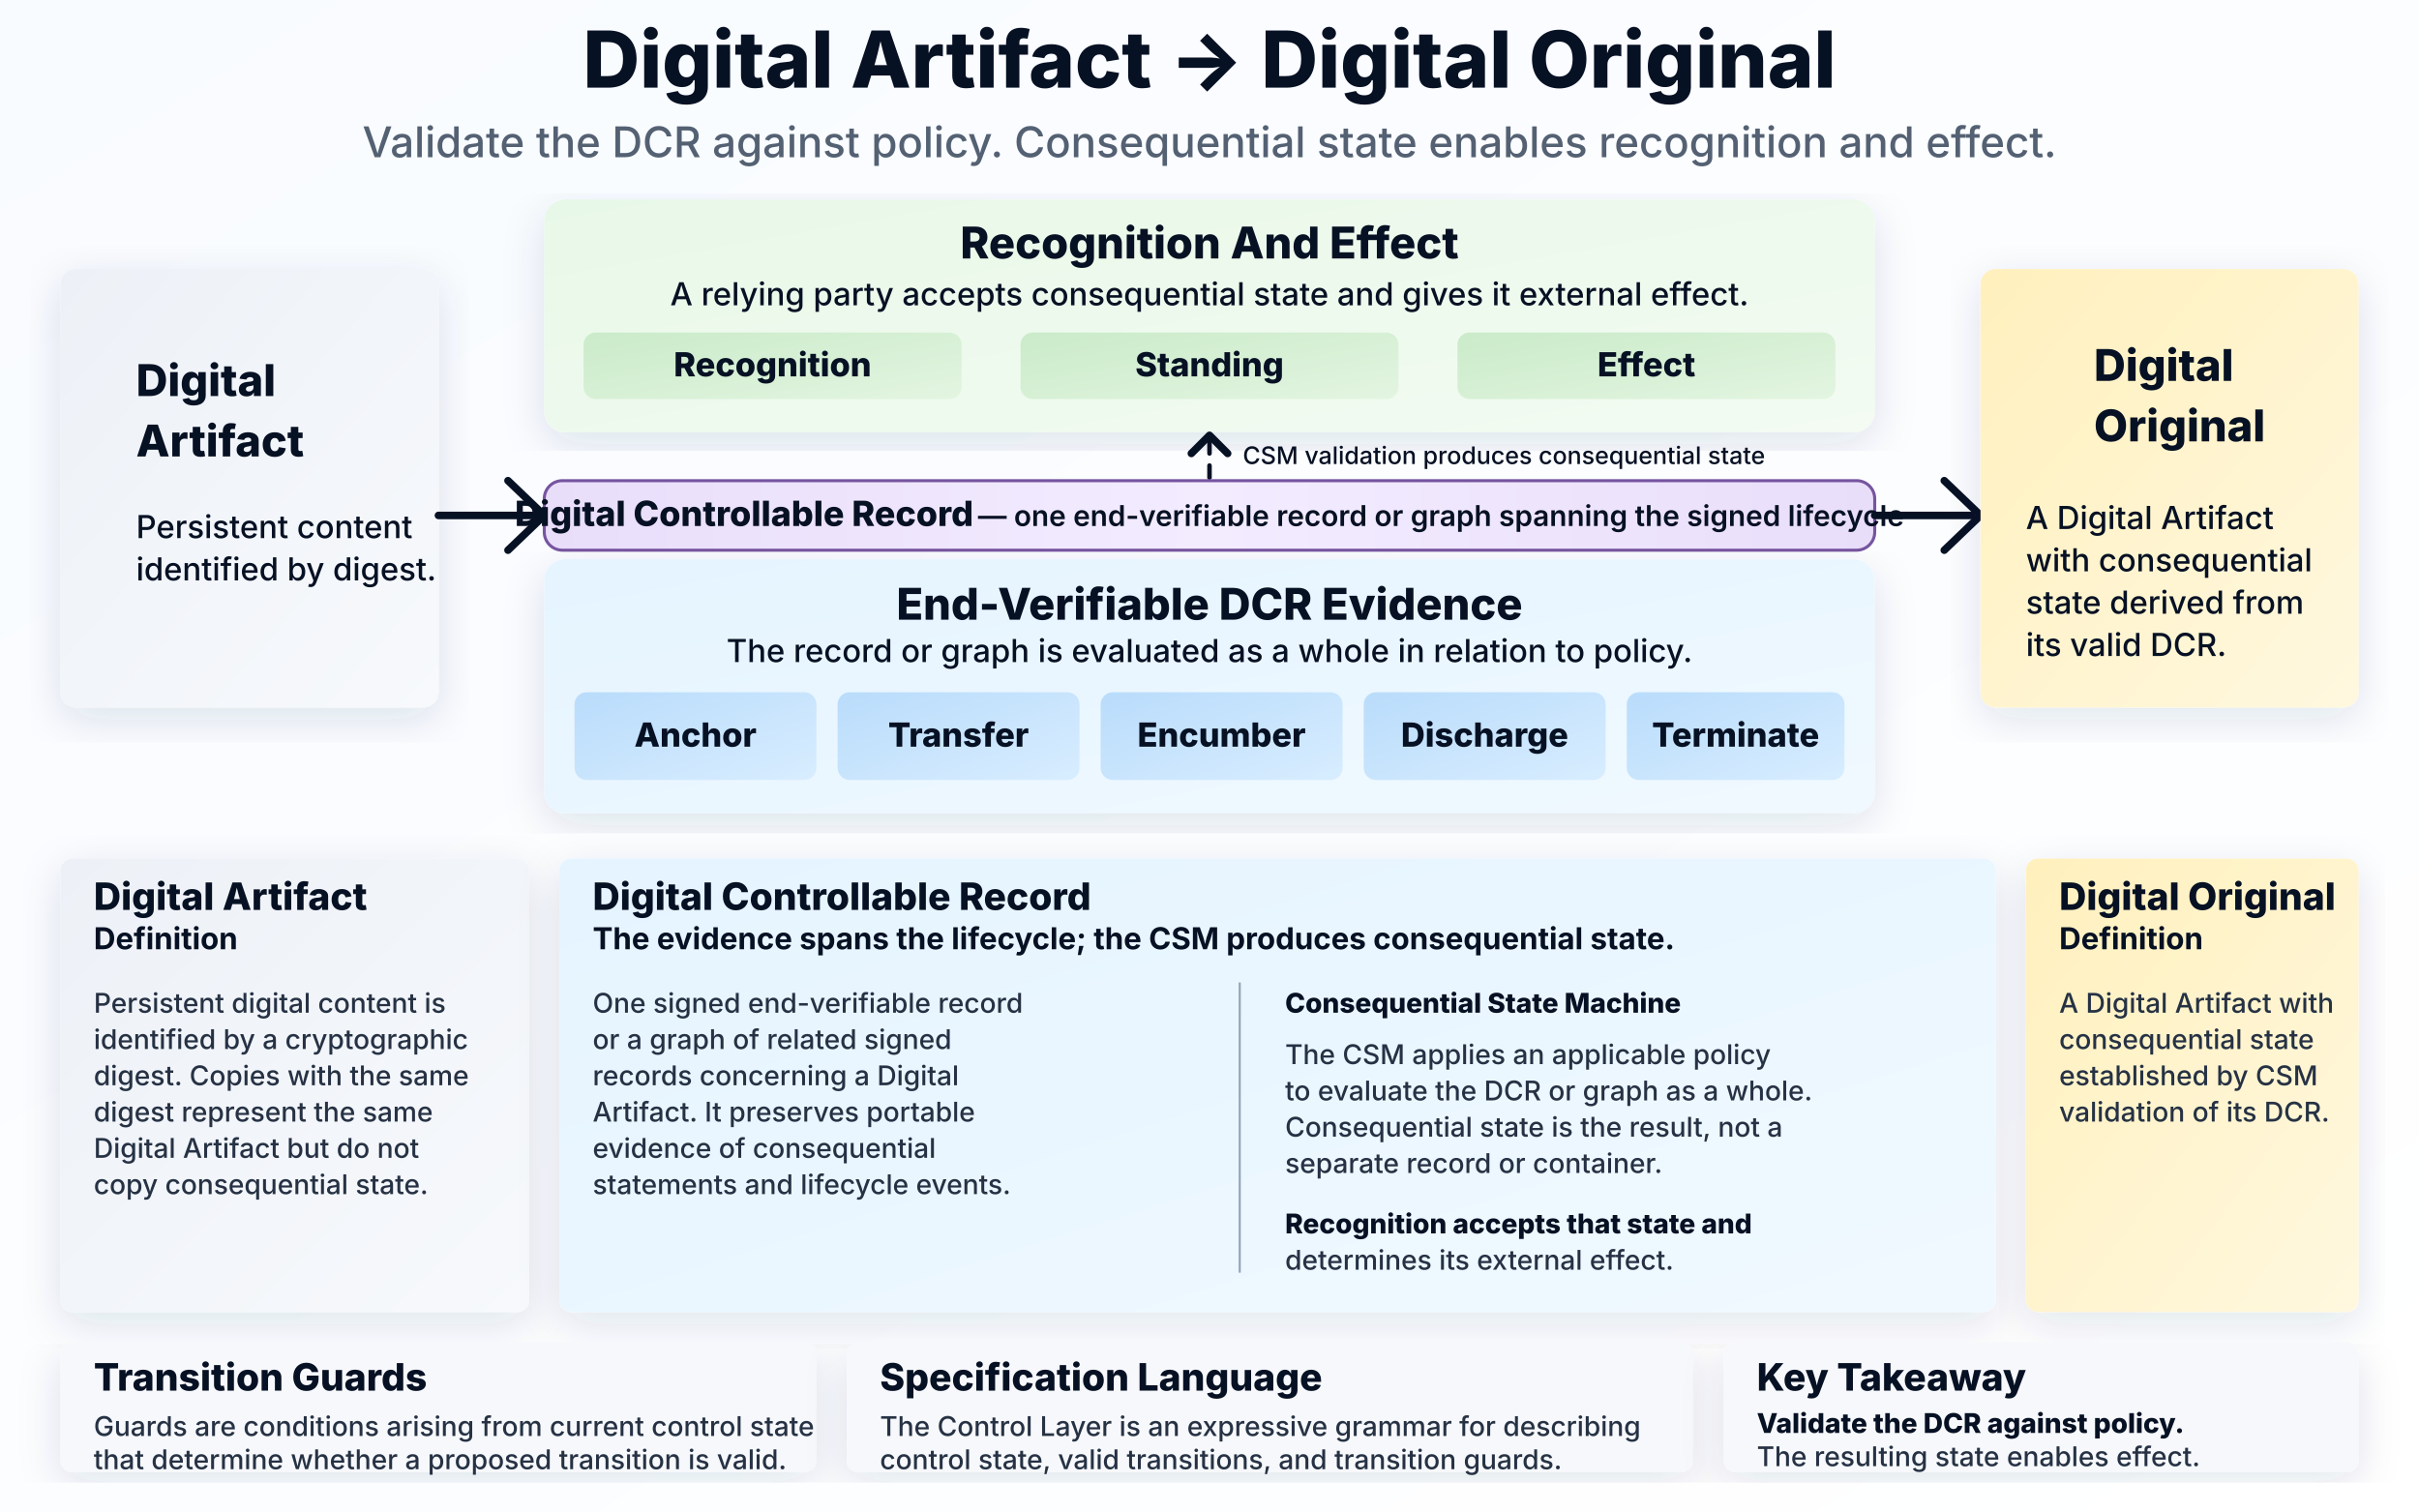
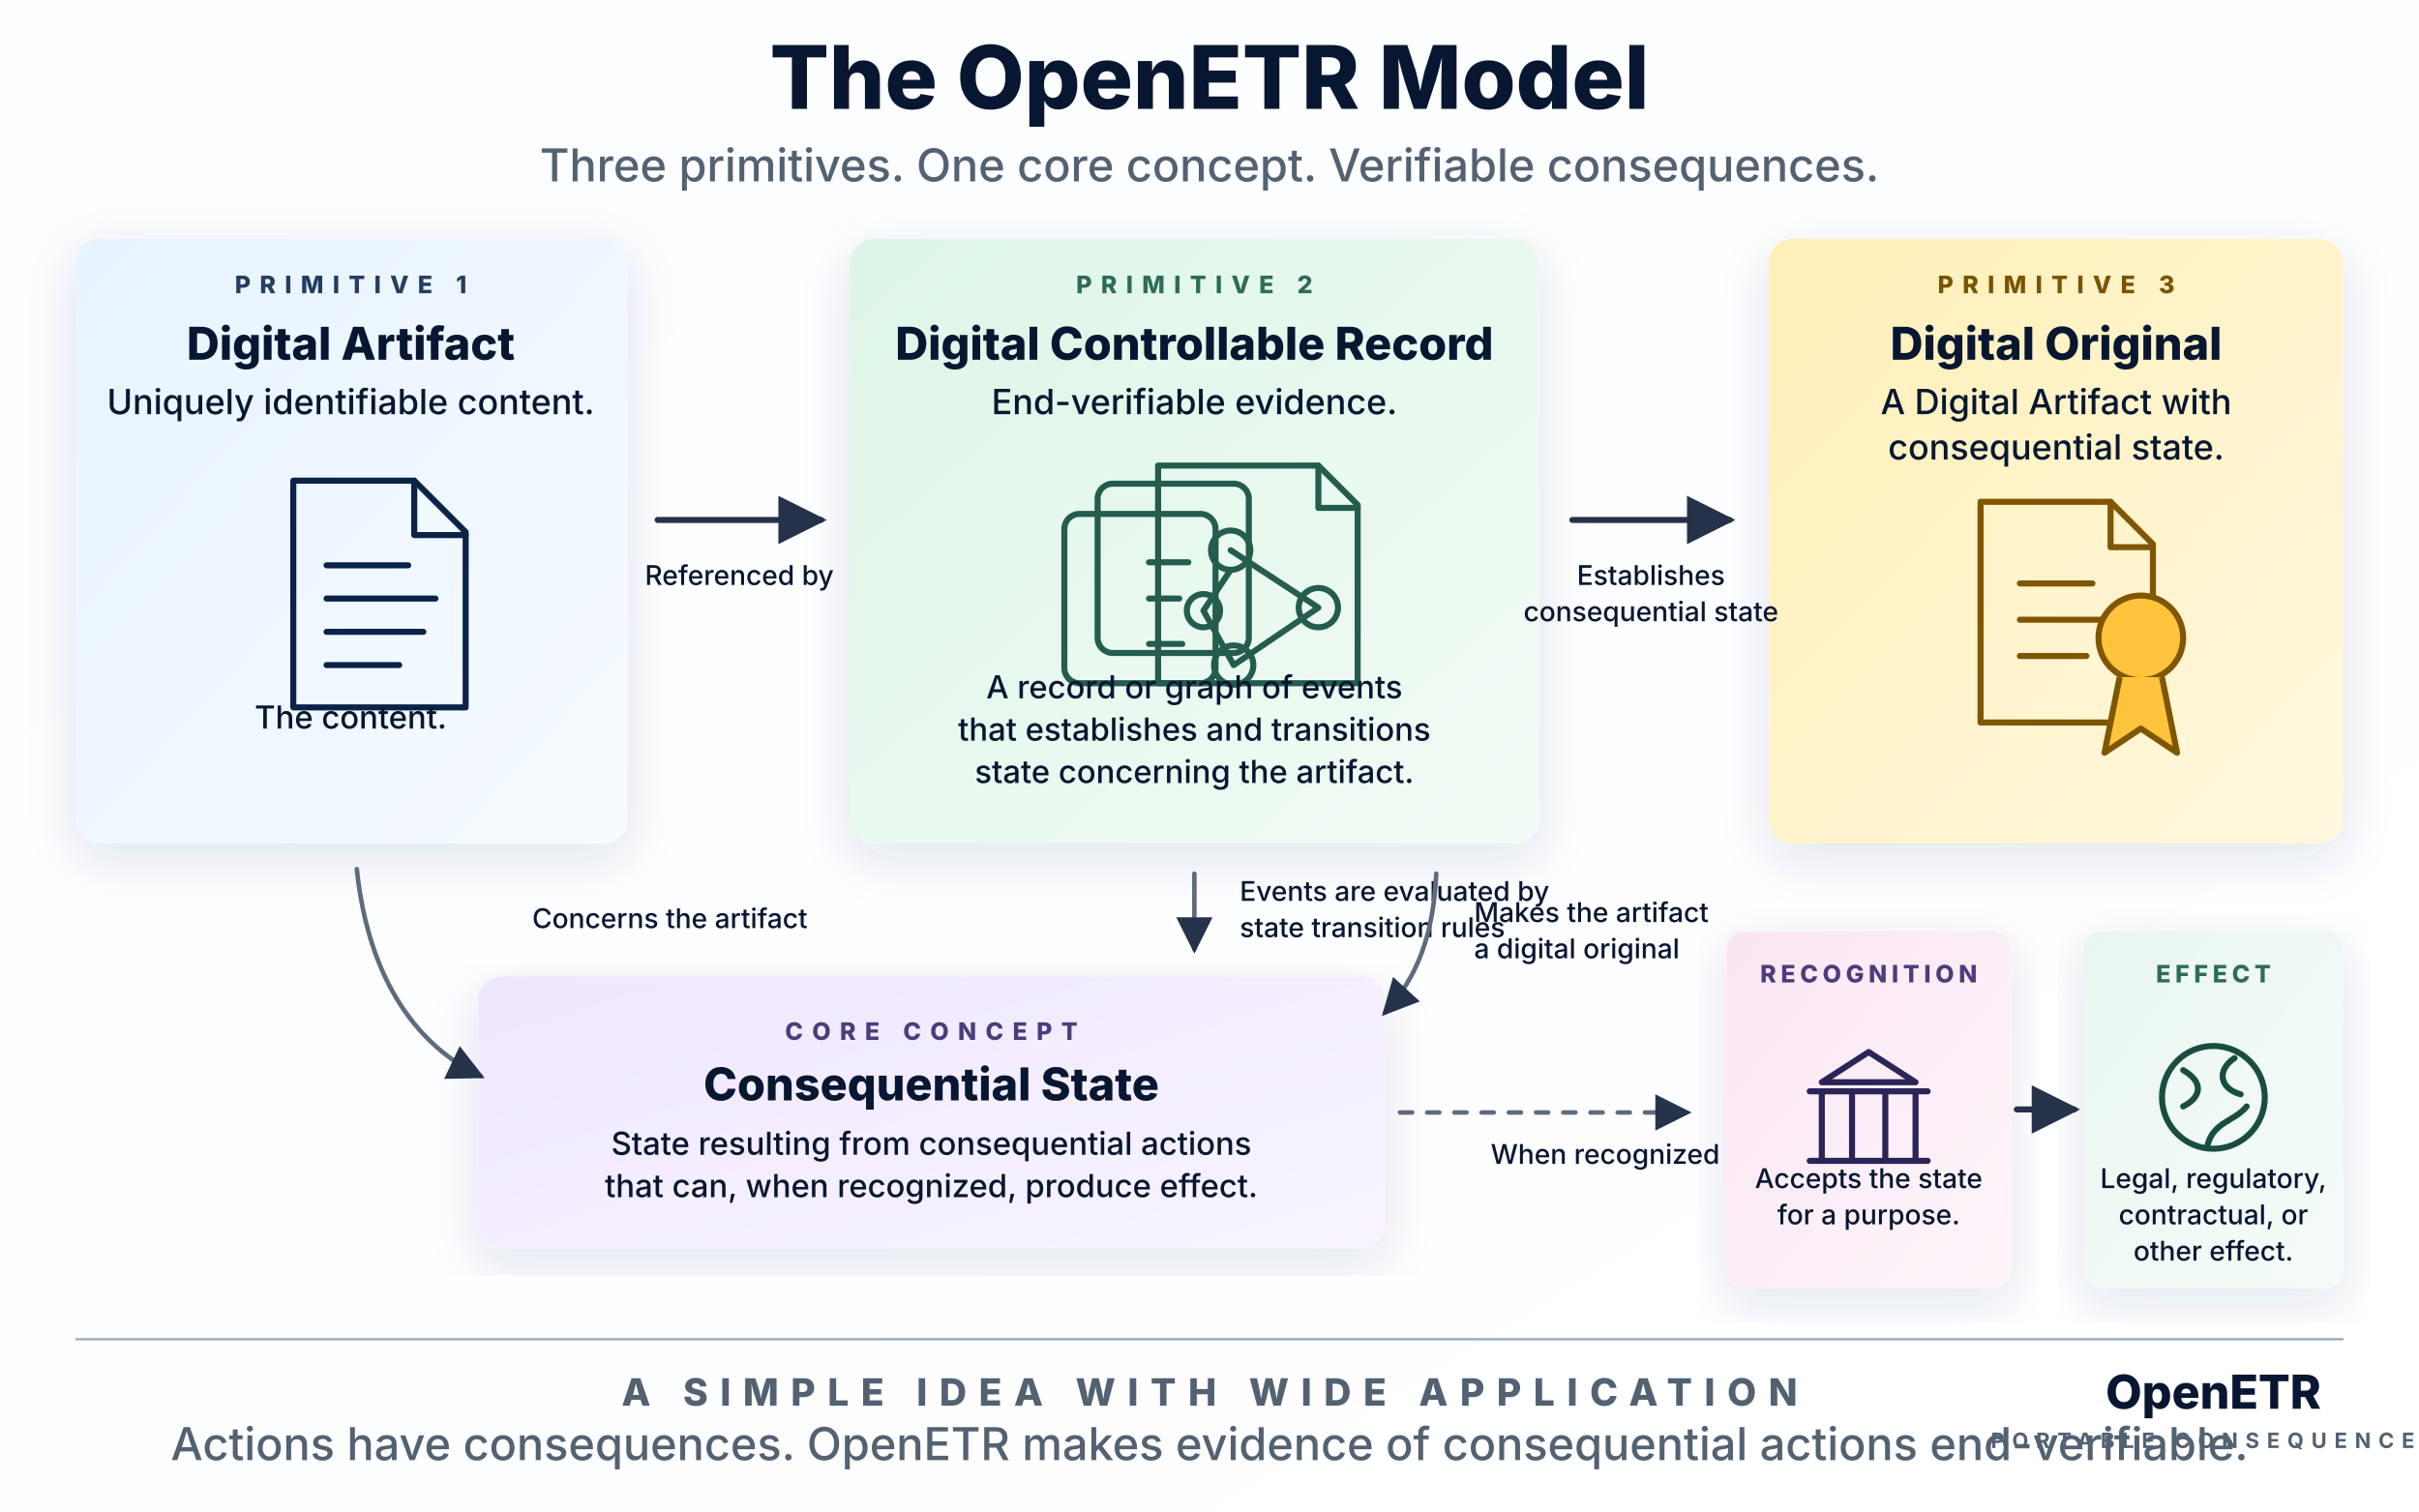
<svg xmlns="http://www.w3.org/2000/svg" width="1600" height="1000" viewBox="0 0 1600 1000" role="img" aria-labelledby="title desc">
  <defs>
    <linearGradient id="bg" x1="0" y1="0" x2="1" y2="1">
-       <stop offset="0" stop-color="#f8fbff" />
+       <stop offset="0" stop-color="#fbfdff" />
      <stop offset="1" stop-color="#ffffff" />
    </linearGradient>
-     <linearGradient id="object" x1="0" y1="0" x2="1" y2="1">
-       <stop offset="0" stop-color="#edf1f7" />
-       <stop offset="1" stop-color="#f7f9fc" />
+     <linearGradient id="artifact" x1="0" y1="0" x2="1" y2="1">
+       <stop offset="0" stop-color="#e7f3ff" />
+       <stop offset="1" stop-color="#f6fbff" />
+     </linearGradient>
+     <linearGradient id="dcr" x1="0" y1="0" x2="1" y2="1">
+       <stop offset="0" stop-color="#ddf6e7" />
+       <stop offset="1" stop-color="#f2fbf5" />
+     </linearGradient>
+     <linearGradient id="original" x1="0" y1="0" x2="1" y2="1">
+       <stop offset="0" stop-color="#ffefb7" />
+       <stop offset="1" stop-color="#fff8df" />
+     </linearGradient>
+     <linearGradient id="state" x1="0" y1="0" x2="1" y2="1">
+       <stop offset="0" stop-color="#efe7ff" />
+       <stop offset="1" stop-color="#f8f4ff" />
+     </linearGradient>
+     <linearGradient id="recognition" x1="0" y1="0" x2="1" y2="1">
+       <stop offset="0" stop-color="#f8e6f2" />
+       <stop offset="1" stop-color="#fff5fb" />
    </linearGradient>
    <linearGradient id="effect" x1="0" y1="0" x2="1" y2="1">
-       <stop offset="0" stop-color="#e8f8e8" />
-       <stop offset="1" stop-color="#f3fbf2" />
+       <stop offset="0" stop-color="#e8f6f0" />
+       <stop offset="1" stop-color="#f6fcf9" />
    </linearGradient>
-     <linearGradient id="effectChip" x1="0" y1="0" x2="1" y2="1">
-       <stop offset="0" stop-color="#caebc9" />
-       <stop offset="1" stop-color="#e3f5e1" />
-     </linearGradient>
-     <linearGradient id="control" x1="0" y1="0" x2="1" y2="1">
-       <stop offset="0" stop-color="#e5f4ff" />
-       <stop offset="1" stop-color="#f0f9ff" />
-     </linearGradient>
-     <linearGradient id="controlChip" x1="0" y1="0" x2="1" y2="1">
-       <stop offset="0" stop-color="#b9dcfb" />
-       <stop offset="1" stop-color="#d8edff" />
-     </linearGradient>
-     <linearGradient id="controlledObject" x1="0" y1="0" x2="1" y2="0">
-       <stop offset="0" stop-color="#e9defa" />
-       <stop offset="0.5" stop-color="#f3ecff" />
-       <stop offset="1" stop-color="#e9defa" />
-     </linearGradient>
-     <linearGradient id="original" x1="0" y1="0" x2="1" y2="1">
-       <stop offset="0" stop-color="#fff0bd" />
-       <stop offset="1" stop-color="#fff8df" />
-     </linearGradient>
-     <filter id="shadow" x="-8%" y="-8%" width="116%" height="116%">
-       <feDropShadow dx="0" dy="8" stdDeviation="14" flood-color="#243a5a" flood-opacity="0.12" />
+     <filter id="shadow" x="-10%" y="-10%" width="120%" height="120%">
+       <feDropShadow dx="0" dy="10" stdDeviation="16" flood-color="#183153" flood-opacity="0.12" />
    </filter>
+     <marker id="arrow" viewBox="0 0 10 10" refX="8.8" refY="5" markerWidth="8" markerHeight="8" orient="auto-start-reverse">
+       <path d="M 0 0 L 10 5 L 0 10 z" fill="#24324a" />
+     </marker>
    <style>
-       .ink { fill: #071124; }
-       .muted { fill: #546173; }
-       .fine { fill: #263244; }
-       .title { font: 800 52px Inter, ui-sans-serif, system-ui, -apple-system, BlinkMacSystemFont, "Segoe UI", sans-serif; }
-       .subtitle { font: 500 28px Inter, ui-sans-serif, system-ui, -apple-system, BlinkMacSystemFont, "Segoe UI", sans-serif; }
-       .panel-title { font: 800 29px Inter, ui-sans-serif, system-ui, -apple-system, BlinkMacSystemFont, "Segoe UI", sans-serif; }
-       .panel-subtitle { font: 500 21px Inter, ui-sans-serif, system-ui, -apple-system, BlinkMacSystemFont, "Segoe UI", sans-serif; }
-       .chip { font: 800 22px Inter, ui-sans-serif, system-ui, -apple-system, BlinkMacSystemFont, "Segoe UI", sans-serif; }
-       .role-title { font: 800 23px Inter, ui-sans-serif, system-ui, -apple-system, BlinkMacSystemFont, "Segoe UI", sans-serif; }
-       .role-subtitle { font: 600 19px Inter, ui-sans-serif, system-ui, -apple-system, BlinkMacSystemFont, "Segoe UI", sans-serif; }
-       .card-title { font: 800 25px Inter, ui-sans-serif, system-ui, -apple-system, BlinkMacSystemFont, "Segoe UI", sans-serif; }
-       .card-subtitle { font: 700 20px Inter, ui-sans-serif, system-ui, -apple-system, BlinkMacSystemFont, "Segoe UI", sans-serif; }
-       .body { font: 500 18px Inter, ui-sans-serif, system-ui, -apple-system, BlinkMacSystemFont, "Segoe UI", sans-serif; }
-       .body-strong { font: 800 18px Inter, ui-sans-serif, system-ui, -apple-system, BlinkMacSystemFont, "Segoe UI", sans-serif; }
-       .small { font: 500 16px Inter, ui-sans-serif, system-ui, -apple-system, BlinkMacSystemFont, "Segoe UI", sans-serif; }
-       .rule { stroke: #95a3b8; stroke-width: 1.4; }
-       .arrow { stroke: #071124; stroke-width: 5; fill: none; stroke-linecap: round; stroke-linejoin: round; }
-       .dash { stroke: #071124; stroke-width: 3; fill: none; stroke-linecap: round; stroke-dasharray: 8 8; }
+       .ink { fill: #081731; }
+       .muted { fill: #536273; }
+       .blue { fill: #263d61; }
+       .green { fill: #2e6c59; }
+       .gold { fill: #7a5400; }
+       .purple { fill: #4d3c7d; }
+       .title { font: 800 58px Inter, ui-sans-serif, system-ui, -apple-system, BlinkMacSystemFont, "Segoe UI", sans-serif; letter-spacing: 0; }
+       .subtitle { font: 500 30px Inter, ui-sans-serif, system-ui, -apple-system, BlinkMacSystemFont, "Segoe UI", sans-serif; letter-spacing: 0; }
+       .label { font: 800 16px Inter, ui-sans-serif, system-ui, -apple-system, BlinkMacSystemFont, "Segoe UI", sans-serif; letter-spacing: 6px; }
+       .card-title { font: 800 30px Inter, ui-sans-serif, system-ui, -apple-system, BlinkMacSystemFont, "Segoe UI", sans-serif; letter-spacing: 0; }
+       .card-subtitle { font: 500 23px Inter, ui-sans-serif, system-ui, -apple-system, BlinkMacSystemFont, "Segoe UI", sans-serif; letter-spacing: 0; }
+       .body { font: 500 21px Inter, ui-sans-serif, system-ui, -apple-system, BlinkMacSystemFont, "Segoe UI", sans-serif; letter-spacing: 0; }
+       .small { font: 500 18px Inter, ui-sans-serif, system-ui, -apple-system, BlinkMacSystemFont, "Segoe UI", sans-serif; letter-spacing: 0; }
+       .footer-title { font: 800 25px Inter, ui-sans-serif, system-ui, -apple-system, BlinkMacSystemFont, "Segoe UI", sans-serif; letter-spacing: 8px; }
+       .brand { font: 800 31px Inter, ui-sans-serif, system-ui, -apple-system, BlinkMacSystemFont, "Segoe UI", sans-serif; letter-spacing: 0; }
+       .brand-sub { font: 700 14px Inter, ui-sans-serif, system-ui, -apple-system, BlinkMacSystemFont, "Segoe UI", sans-serif; letter-spacing: 5px; }
+       .arrow { stroke: #24324a; stroke-width: 4; stroke-linecap: round; fill: none; marker-end: url(#arrow); }
+       .soft-arrow { stroke: #5d6b7d; stroke-width: 3; stroke-linecap: round; fill: none; marker-end: url(#arrow); }
+       .dashed { stroke-dasharray: 8 10; }
+       .icon-line { stroke: currentColor; stroke-width: 4; fill: none; stroke-linecap: round; stroke-linejoin: round; }
    </style>
  </defs>
  <rect width="1600" height="1000" fill="url(#bg)" />
-   <text x="800" y="58" text-anchor="middle" class="title ink">Digital Artifact -&gt; Digital Original</text>
-   <text x="800" y="104" text-anchor="middle" class="subtitle muted">Validate the DCR against policy. Consequential state enables recognition and effect.</text>
-   <rect x="40" y="178" width="250" height="290" rx="10" fill="url(#object)" filter="url(#shadow)" />
-   <text x="90" y="262" class="panel-title ink">Digital</text>
-   <text x="90" y="302" class="panel-title ink">Artifact</text>
-   <text x="90" y="356" class="panel-subtitle ink">Persistent content</text>
-   <text x="90" y="384" class="panel-subtitle ink">identified by digest.</text>
-   <path class="arrow" d="M290 341h64" />
-   <path class="arrow" d="M336 318l24 23-24 23" />
-   <rect x="360" y="132" width="880" height="154" rx="14" fill="url(#effect)" filter="url(#shadow)" />
-   <text x="800" y="171" text-anchor="middle" class="panel-title ink">Recognition And Effect</text>
-   <text x="800" y="202" text-anchor="middle" class="panel-subtitle ink">A relying party accepts consequential state and gives it external effect.</text>
-   <rect x="386" y="220" width="250" height="44" rx="8" fill="url(#effectChip)" />
-   <rect x="675" y="220" width="250" height="44" rx="8" fill="url(#effectChip)" />
-   <rect x="964" y="220" width="250" height="44" rx="8" fill="url(#effectChip)" />
-   <text x="511" y="249" text-anchor="middle" class="chip ink">Recognition</text>
-   <text x="800" y="249" text-anchor="middle" class="chip ink">Standing</text>
-   <text x="1089" y="249" text-anchor="middle" class="chip ink">Effect</text>
-   <path class="dash" d="M800 316v-24" />
-   <path class="arrow" d="M788 300l12-12 12 12" />
-   <text x="822" y="307" class="small ink">CSM validation produces consequential state</text>
-   <rect x="360" y="318" width="880" height="46" rx="12" fill="url(#controlledObject)" stroke="#76549f" stroke-width="2" />
-   <text x="800" y="348" text-anchor="middle" class="ink">
-     <tspan class="role-title">Digital Controllable Record</tspan>
-     <tspan class="role-subtitle"> — one end-verifiable record or graph spanning the signed lifecycle</tspan>
-   </text>
-   <rect x="360" y="370" width="880" height="168" rx="14" fill="url(#control)" filter="url(#shadow)" />
-   <text x="800" y="410" text-anchor="middle" class="panel-title ink">End-Verifiable DCR Evidence</text>
-   <text x="800" y="438" text-anchor="middle" class="panel-subtitle ink">The record or graph is evaluated as a whole in relation to policy.</text>
-   <rect x="380" y="458" width="160" height="58" rx="8" fill="url(#controlChip)" />
-   <rect x="554" y="458" width="160" height="58" rx="8" fill="url(#controlChip)" />
-   <rect x="728" y="458" width="160" height="58" rx="8" fill="url(#controlChip)" />
-   <rect x="902" y="458" width="160" height="58" rx="8" fill="url(#controlChip)" />
-   <rect x="1076" y="458" width="144" height="58" rx="8" fill="url(#controlChip)" />
-   <text x="460" y="494" text-anchor="middle" class="chip ink">Anchor</text>
-   <text x="634" y="494" text-anchor="middle" class="chip ink">Transfer</text>
-   <text x="808" y="494" text-anchor="middle" class="chip ink">Encumber</text>
-   <text x="982" y="494" text-anchor="middle" class="chip ink">Discharge</text>
-   <text x="1148" y="494" text-anchor="middle" class="chip ink">Terminate</text>
-   <path class="arrow" d="M1240 341h64" />
-   <path class="arrow" d="M1286 318l24 23-24 23" />
-   <rect x="1310" y="178" width="250" height="290" rx="10" fill="url(#original)" filter="url(#shadow)" />
-   <text x="1385" y="252" class="panel-title ink">Digital</text>
-   <text x="1385" y="292" class="panel-title ink">Original</text>
-   <text x="1340" y="350" class="panel-subtitle ink">A Digital Artifact</text>
-   <text x="1340" y="378" class="panel-subtitle ink">with consequential</text>
-   <text x="1340" y="406" class="panel-subtitle ink">state derived from</text>
-   <text x="1340" y="434" class="panel-subtitle ink">its valid DCR.</text>
-   <rect x="40" y="568" width="310" height="300" rx="8" fill="url(#object)" filter="url(#shadow)" />
-   <text x="62" y="602" class="card-title ink">Digital Artifact</text>
-   <text x="62" y="628" class="card-subtitle ink">Definition</text>
-   <text x="62" y="670" class="body fine">Persistent digital content is</text>
-   <text x="62" y="694" class="body fine">identified by a cryptographic</text>
-   <text x="62" y="718" class="body fine">digest. Copies with the same</text>
-   <text x="62" y="742" class="body fine">digest represent the same</text>
-   <text x="62" y="766" class="body fine">Digital Artifact but do not</text>
-   <text x="62" y="790" class="body fine">copy consequential state.</text>
-   <rect x="370" y="568" width="950" height="300" rx="8" fill="url(#control)" filter="url(#shadow)" />
-   <text x="392" y="602" class="card-title ink">Digital Controllable Record</text>
-   <text x="392" y="628" class="card-subtitle ink">The evidence spans the lifecycle; the CSM produces consequential state.</text>
-   <text x="392" y="670" class="body fine">One signed end-verifiable record</text>
-   <text x="392" y="694" class="body fine">or a graph of related signed</text>
-   <text x="392" y="718" class="body fine">records concerning a Digital</text>
-   <text x="392" y="742" class="body fine">Artifact. It preserves portable</text>
-   <text x="392" y="766" class="body fine">evidence of consequential</text>
-   <text x="392" y="790" class="body fine">statements and lifecycle events.</text>
-   <line x1="820" y1="650" x2="820" y2="842" class="rule" />
-   <text x="850" y="670" class="body-strong ink">Consequential State Machine</text>
-   <text x="850" y="704" class="body fine">The CSM applies an applicable policy</text>
-   <text x="850" y="728" class="body fine">to evaluate the DCR or graph as a whole.</text>
-   <text x="850" y="752" class="body fine">Consequential state is the result, not a</text>
-   <text x="850" y="776" class="body fine">separate record or container.</text>
-   <text x="850" y="816" class="body-strong ink">Recognition accepts that state and</text>
-   <text x="850" y="840" class="body fine">determines its external effect.</text>
-   <rect x="1340" y="568" width="220" height="300" rx="8" fill="url(#original)" filter="url(#shadow)" />
-   <text x="1362" y="602" class="card-title ink">Digital Original</text>
-   <text x="1362" y="628" class="card-subtitle ink">Definition</text>
-   <text x="1362" y="670" class="body fine">A Digital Artifact with</text>
-   <text x="1362" y="694" class="body fine">consequential state</text>
-   <text x="1362" y="718" class="body fine">established by CSM</text>
-   <text x="1362" y="742" class="body fine">validation of its DCR.</text>
-   <rect x="40" y="888" width="500" height="86" rx="8" fill="#f6f8fb" filter="url(#shadow)" />
-   <text x="62" y="920" class="card-title ink">Transition Guards</text>
-   <text x="62" y="950" class="body fine">Guards are conditions arising from current control state</text>
-   <text x="62" y="972" class="body fine">that determine whether a proposed transition is valid.</text>
-   <rect x="560" y="888" width="560" height="86" rx="8" fill="#f6f8fb" filter="url(#shadow)" />
-   <text x="582" y="920" class="card-title ink">Specification Language</text>
-   <text x="582" y="950" class="body fine">The Control Layer is an expressive grammar for describing</text>
-   <text x="582" y="972" class="body fine">control state, valid transitions, and transition guards.</text>
-   <rect x="1140" y="888" width="420" height="86" rx="8" fill="#f6f8fb" filter="url(#shadow)" />
-   <text x="1162" y="920" class="card-title ink">Key Takeaway</text>
-   <text x="1162" y="948" class="body-strong ink">Validate the DCR against policy.</text>
-   <text x="1162" y="970" class="body fine">The resulting state enables effect.</text>
+   <text x="800" y="72" text-anchor="middle" class="title ink">The OpenETR Model</text>
+   <text x="800" y="120" text-anchor="middle" class="subtitle muted">Three primitives. One core concept. Verifiable consequences.</text>
+   <rect x="50" y="158" width="365" height="400" rx="16" fill="url(#artifact)" filter="url(#shadow)" />
+   <text x="232" y="194" text-anchor="middle" class="label blue">PRIMITIVE 1</text>
+   <text x="232" y="238" text-anchor="middle" class="card-title ink">Digital Artifact</text>
+   <text x="232" y="274" text-anchor="middle" class="card-subtitle ink">Uniquely identifiable content.</text>
+   <g transform="translate(174 318)" color="#0b2347">
+     <path class="icon-line" d="M20 0h80l34 34v116H20z" />
+     <path class="icon-line" d="M100 0v36h34" />
+     <path class="icon-line" d="M42 56h54" />
+     <path class="icon-line" d="M42 78h72" />
+     <path class="icon-line" d="M42 100h64" />
+     <path class="icon-line" d="M42 122h48" />
+   </g>
+   <text x="232" y="482" text-anchor="middle" class="body ink">The content.</text>
+   <rect x="562" y="158" width="456" height="400" rx="16" fill="url(#dcr)" filter="url(#shadow)" />
+   <text x="790" y="194" text-anchor="middle" class="label green">PRIMITIVE 2</text>
+   <text x="790" y="238" text-anchor="middle" class="card-title ink">Digital Controllable Record</text>
+   <text x="790" y="274" text-anchor="middle" class="card-subtitle ink">End-verifiable evidence.</text>
+   <g transform="translate(704 308)" color="#245c4e">
+     <rect class="icon-line" x="0" y="32" width="100" height="112" rx="10" />
+     <rect class="icon-line" x="22" y="12" width="100" height="112" rx="10" />
+     <path class="icon-line" d="M62 0h106l26 26v118H62z" />
+     <path class="icon-line" d="M168 0v28h26" />
+     <circle class="icon-line" cx="110" cy="56" r="13" />
+     <circle class="icon-line" cx="92" cy="96" r="11" />
+     <circle class="icon-line" cx="112" cy="132" r="13" />
+     <circle class="icon-line" cx="168" cy="94" r="13" />
+     <path class="icon-line" d="M110 69l-18 27 20 36 56-38-58-38" />
+     <path class="icon-line" d="M82 64H56M76 88H56M78 118H56" />
+   </g>
+   <text x="790" y="462" text-anchor="middle" class="body ink">A record or graph of events</text>
+   <text x="790" y="490" text-anchor="middle" class="body ink">that establishes and transitions</text>
+   <text x="790" y="518" text-anchor="middle" class="body ink">state concerning the artifact.</text>
+   <rect x="1170" y="158" width="380" height="400" rx="16" fill="url(#original)" filter="url(#shadow)" />
+   <text x="1360" y="194" text-anchor="middle" class="label gold">PRIMITIVE 3</text>
+   <text x="1360" y="238" text-anchor="middle" class="card-title ink">Digital Original</text>
+   <text x="1360" y="274" text-anchor="middle" class="card-subtitle ink">A Digital Artifact with</text>
+   <text x="1360" y="304" text-anchor="middle" class="card-subtitle ink">consequential state.</text>
+   <g transform="translate(1290 332)" color="#805600">
+     <path class="icon-line" d="M20 0h86l28 28v118H20z" />
+     <path class="icon-line" d="M106 0v30h28" />
+     <path class="icon-line" d="M46 54h48M46 78h58M46 102h44" />
+     <circle cx="126" cy="90" r="28" fill="#ffc43b" stroke="#805600" stroke-width="4" />
+     <path d="M112 116l-10 50 24-16 24 16-10-50" fill="#ffc43b" stroke="#805600" stroke-width="4" stroke-linejoin="round" />
+   </g>
+   <path class="arrow" d="M435 344h108" />
+   <text x="489" y="387" text-anchor="middle" class="small ink">Referenced by</text>
+   <path class="arrow" d="M1040 344h104" />
+   <text x="1092" y="387" text-anchor="middle" class="small ink">Establishes</text>
+   <text x="1092" y="411" text-anchor="middle" class="small ink">consequential state</text>
+   <rect x="316" y="646" width="600" height="180" rx="16" fill="url(#state)" filter="url(#shadow)" />
+   <text x="616" y="688" text-anchor="middle" class="label purple">CORE CONCEPT</text>
+   <text x="616" y="728" text-anchor="middle" class="card-title ink">Consequential State</text>
+   <text x="616" y="764" text-anchor="middle" class="body ink">State resulting from consequential actions</text>
+   <text x="616" y="792" text-anchor="middle" class="body ink">that can, when recognized, produce effect.</text>
+   <path class="soft-arrow" d="M236 575c8 76 42 118 82 137" />
+   <text x="352" y="614" class="small ink">Concerns the artifact</text>
+   <path class="soft-arrow" d="M790 578v50" />
+   <text x="820" y="596" class="small ink">Events are evaluated by</text>
+   <text x="820" y="620" class="small ink">state transition rules</text>
+   <path class="soft-arrow" d="M950 578c-2 40-12 68-34 92" />
+   <text x="975" y="610" class="small ink">Makes the artifact</text>
+   <text x="975" y="634" class="small ink">a digital original</text>
+   <rect x="1142" y="616" width="188" height="236" rx="12" fill="url(#recognition)" filter="url(#shadow)" />
+   <text x="1236" y="650" text-anchor="middle" class="label purple" style="letter-spacing:3px">RECOGNITION</text>
+   <g transform="translate(1197 674)" color="#2b2459">
+     <path class="icon-line" d="M0 48h78M8 48V94M70 48V94M28 48V94M50 48V94M0 94h78M8 42l31-20 31 20z" />
+   </g>
+   <text x="1236" y="786" text-anchor="middle" class="small ink">Accepts the state</text>
+   <text x="1236" y="810" text-anchor="middle" class="small ink">for a purpose.</text>
+   <rect x="1378" y="616" width="172" height="236" rx="12" fill="url(#effect)" filter="url(#shadow)" />
+   <text x="1464" y="650" text-anchor="middle" class="label green" style="letter-spacing:3px">EFFECT</text>
+   <g transform="translate(1426 688)" color="#194d42">
+     <circle class="icon-line" cx="38" cy="38" r="34" />
+     <path class="icon-line" d="M18 20c14 8 12 18 0 24M52 12c-12 8-10 20 4 24M34 70c4-16 18-16 26-26" />
+   </g>
+   <text x="1464" y="786" text-anchor="middle" class="small ink">Legal, regulatory,</text>
+   <text x="1464" y="810" text-anchor="middle" class="small ink">contractual, or</text>
+   <text x="1464" y="834" text-anchor="middle" class="small ink">other effect.</text>
+   <path class="soft-arrow dashed" d="M926 736h190" />
+   <text x="986" y="770" class="small ink">When recognized</text>
+   <path class="arrow" d="M1334 734h38" />
+   <line x1="50" y1="886" x2="1550" y2="886" stroke="#9aa8bb" stroke-width="1.5" />
+   <text x="800" y="930" text-anchor="middle" class="footer-title muted">A SIMPLE IDEA WITH WIDE APPLICATION</text>
+   <text x="800" y="966" text-anchor="middle" class="subtitle muted">Actions have consequences. OpenETR makes evidence of consequential actions end-verifiable.</text>
+   <text x="1464" y="932" text-anchor="middle" class="brand ink">OpenETR</text>
+   <text x="1464" y="958" text-anchor="middle" class="brand-sub muted">PORTABLE CONSEQUENCES</text>
</svg>
